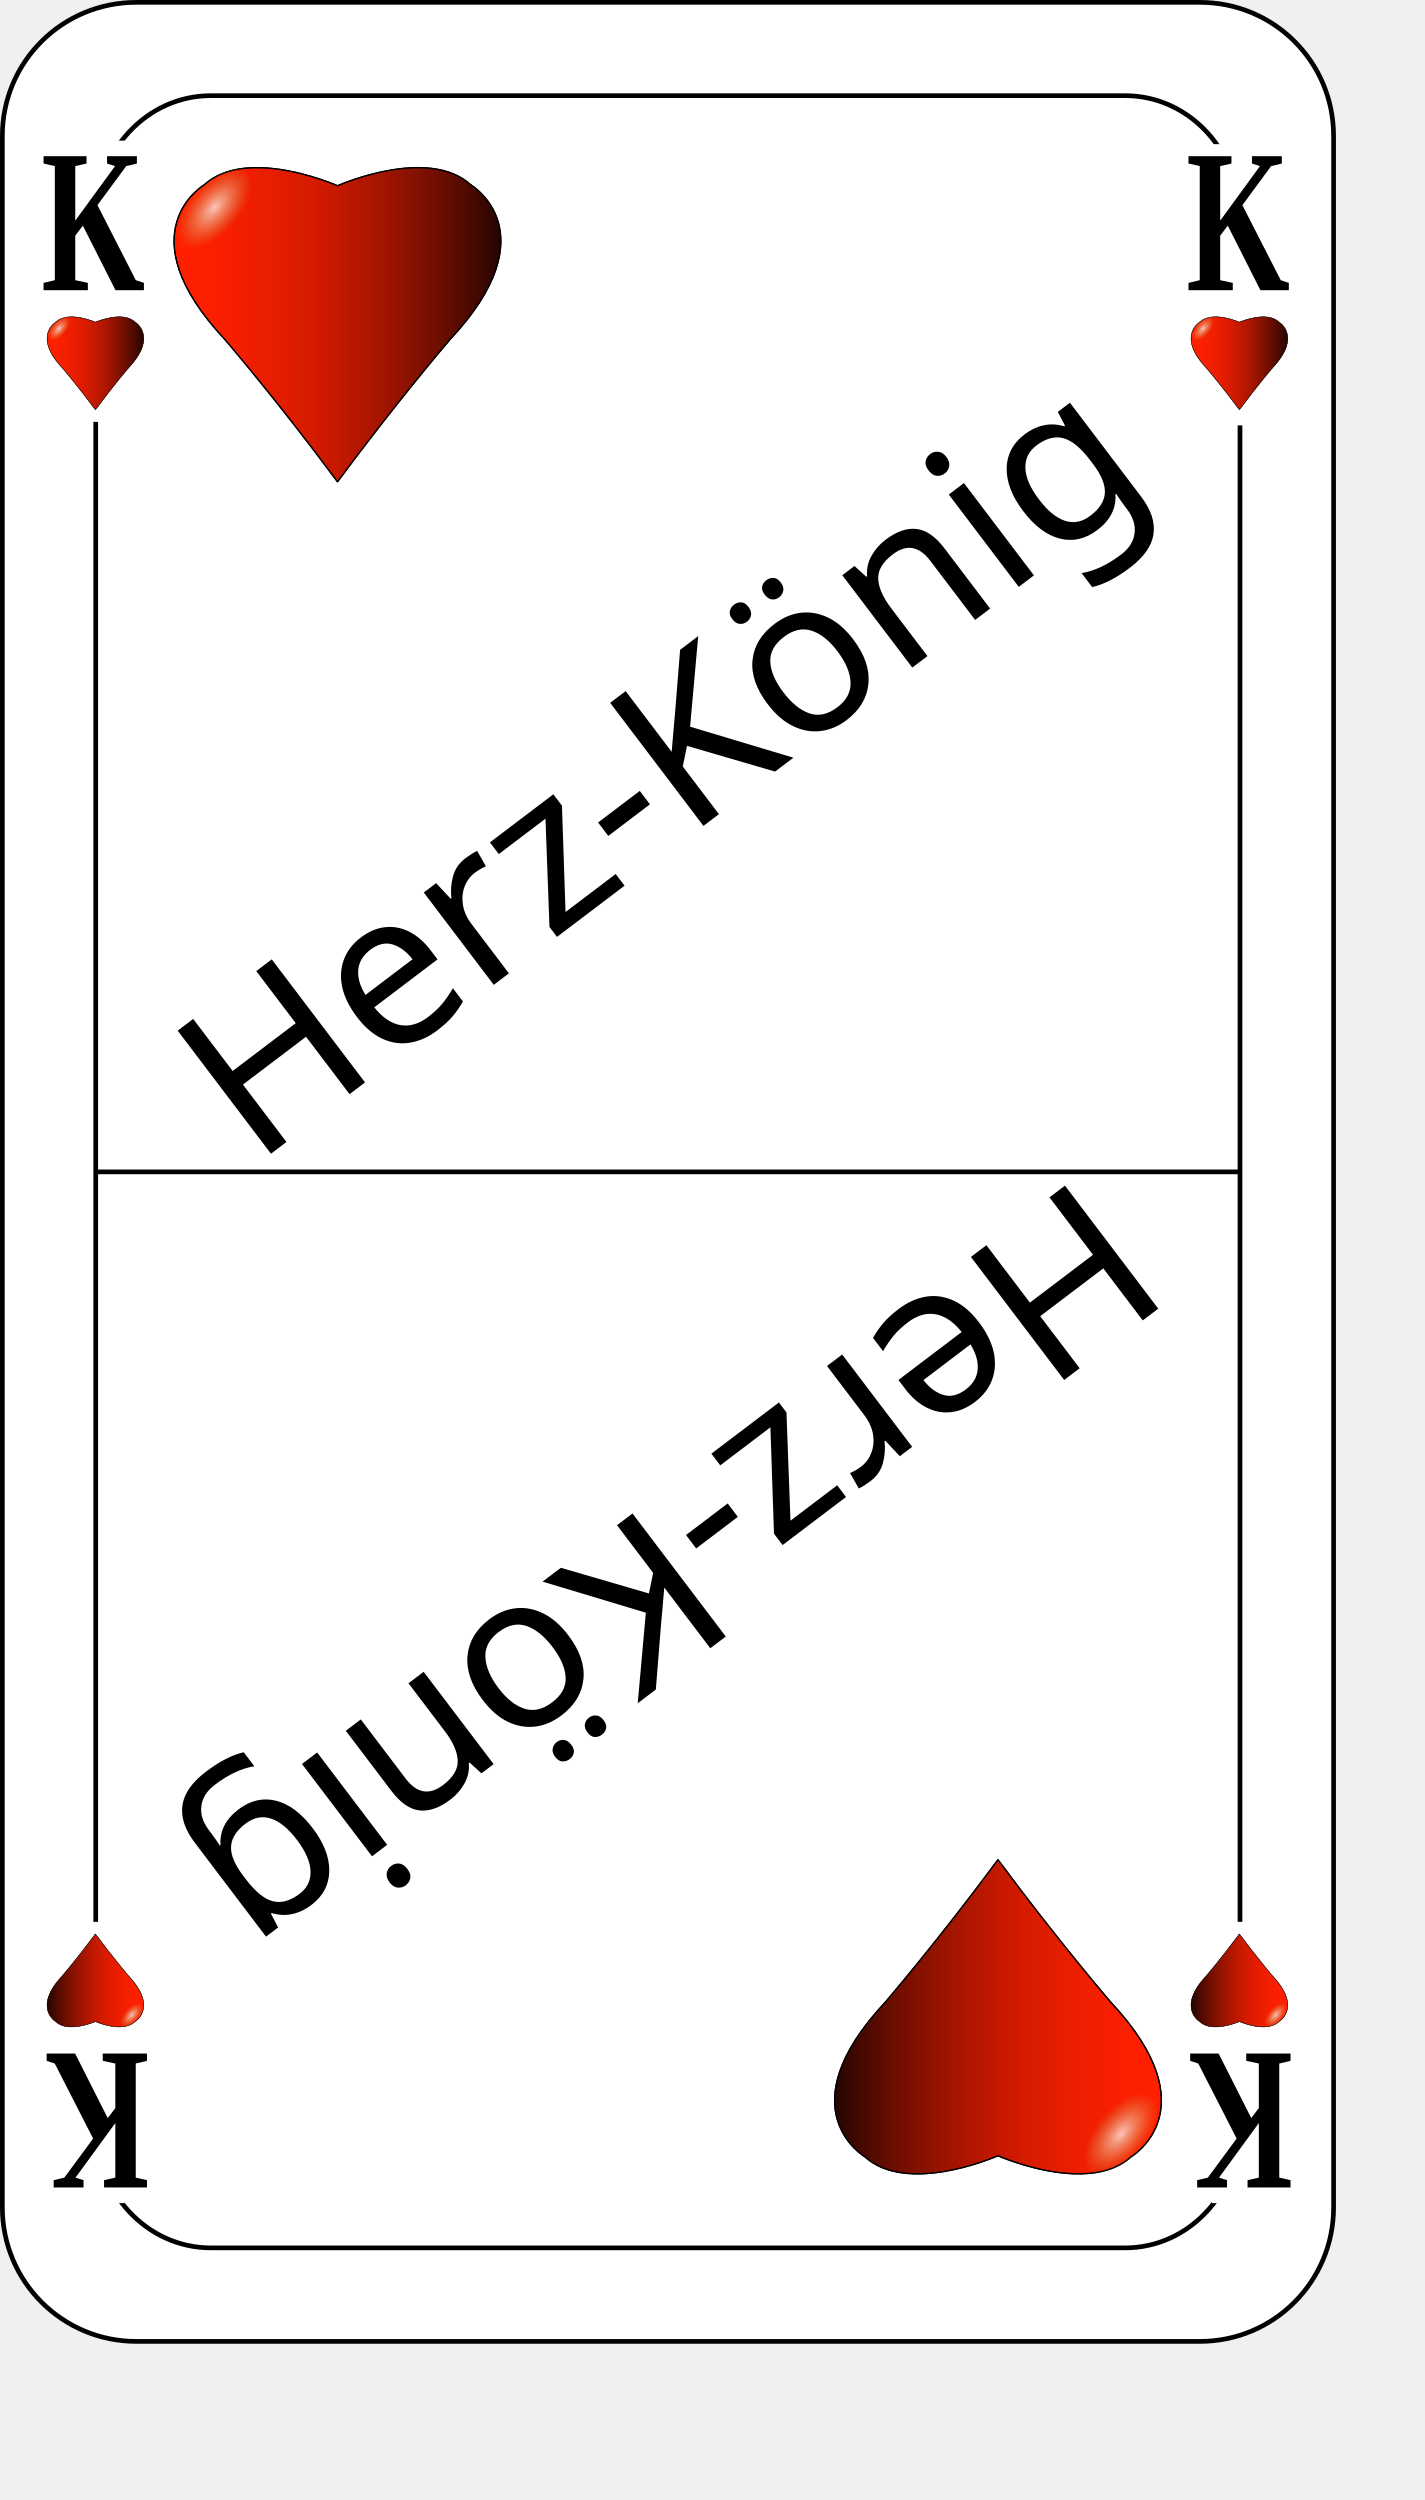
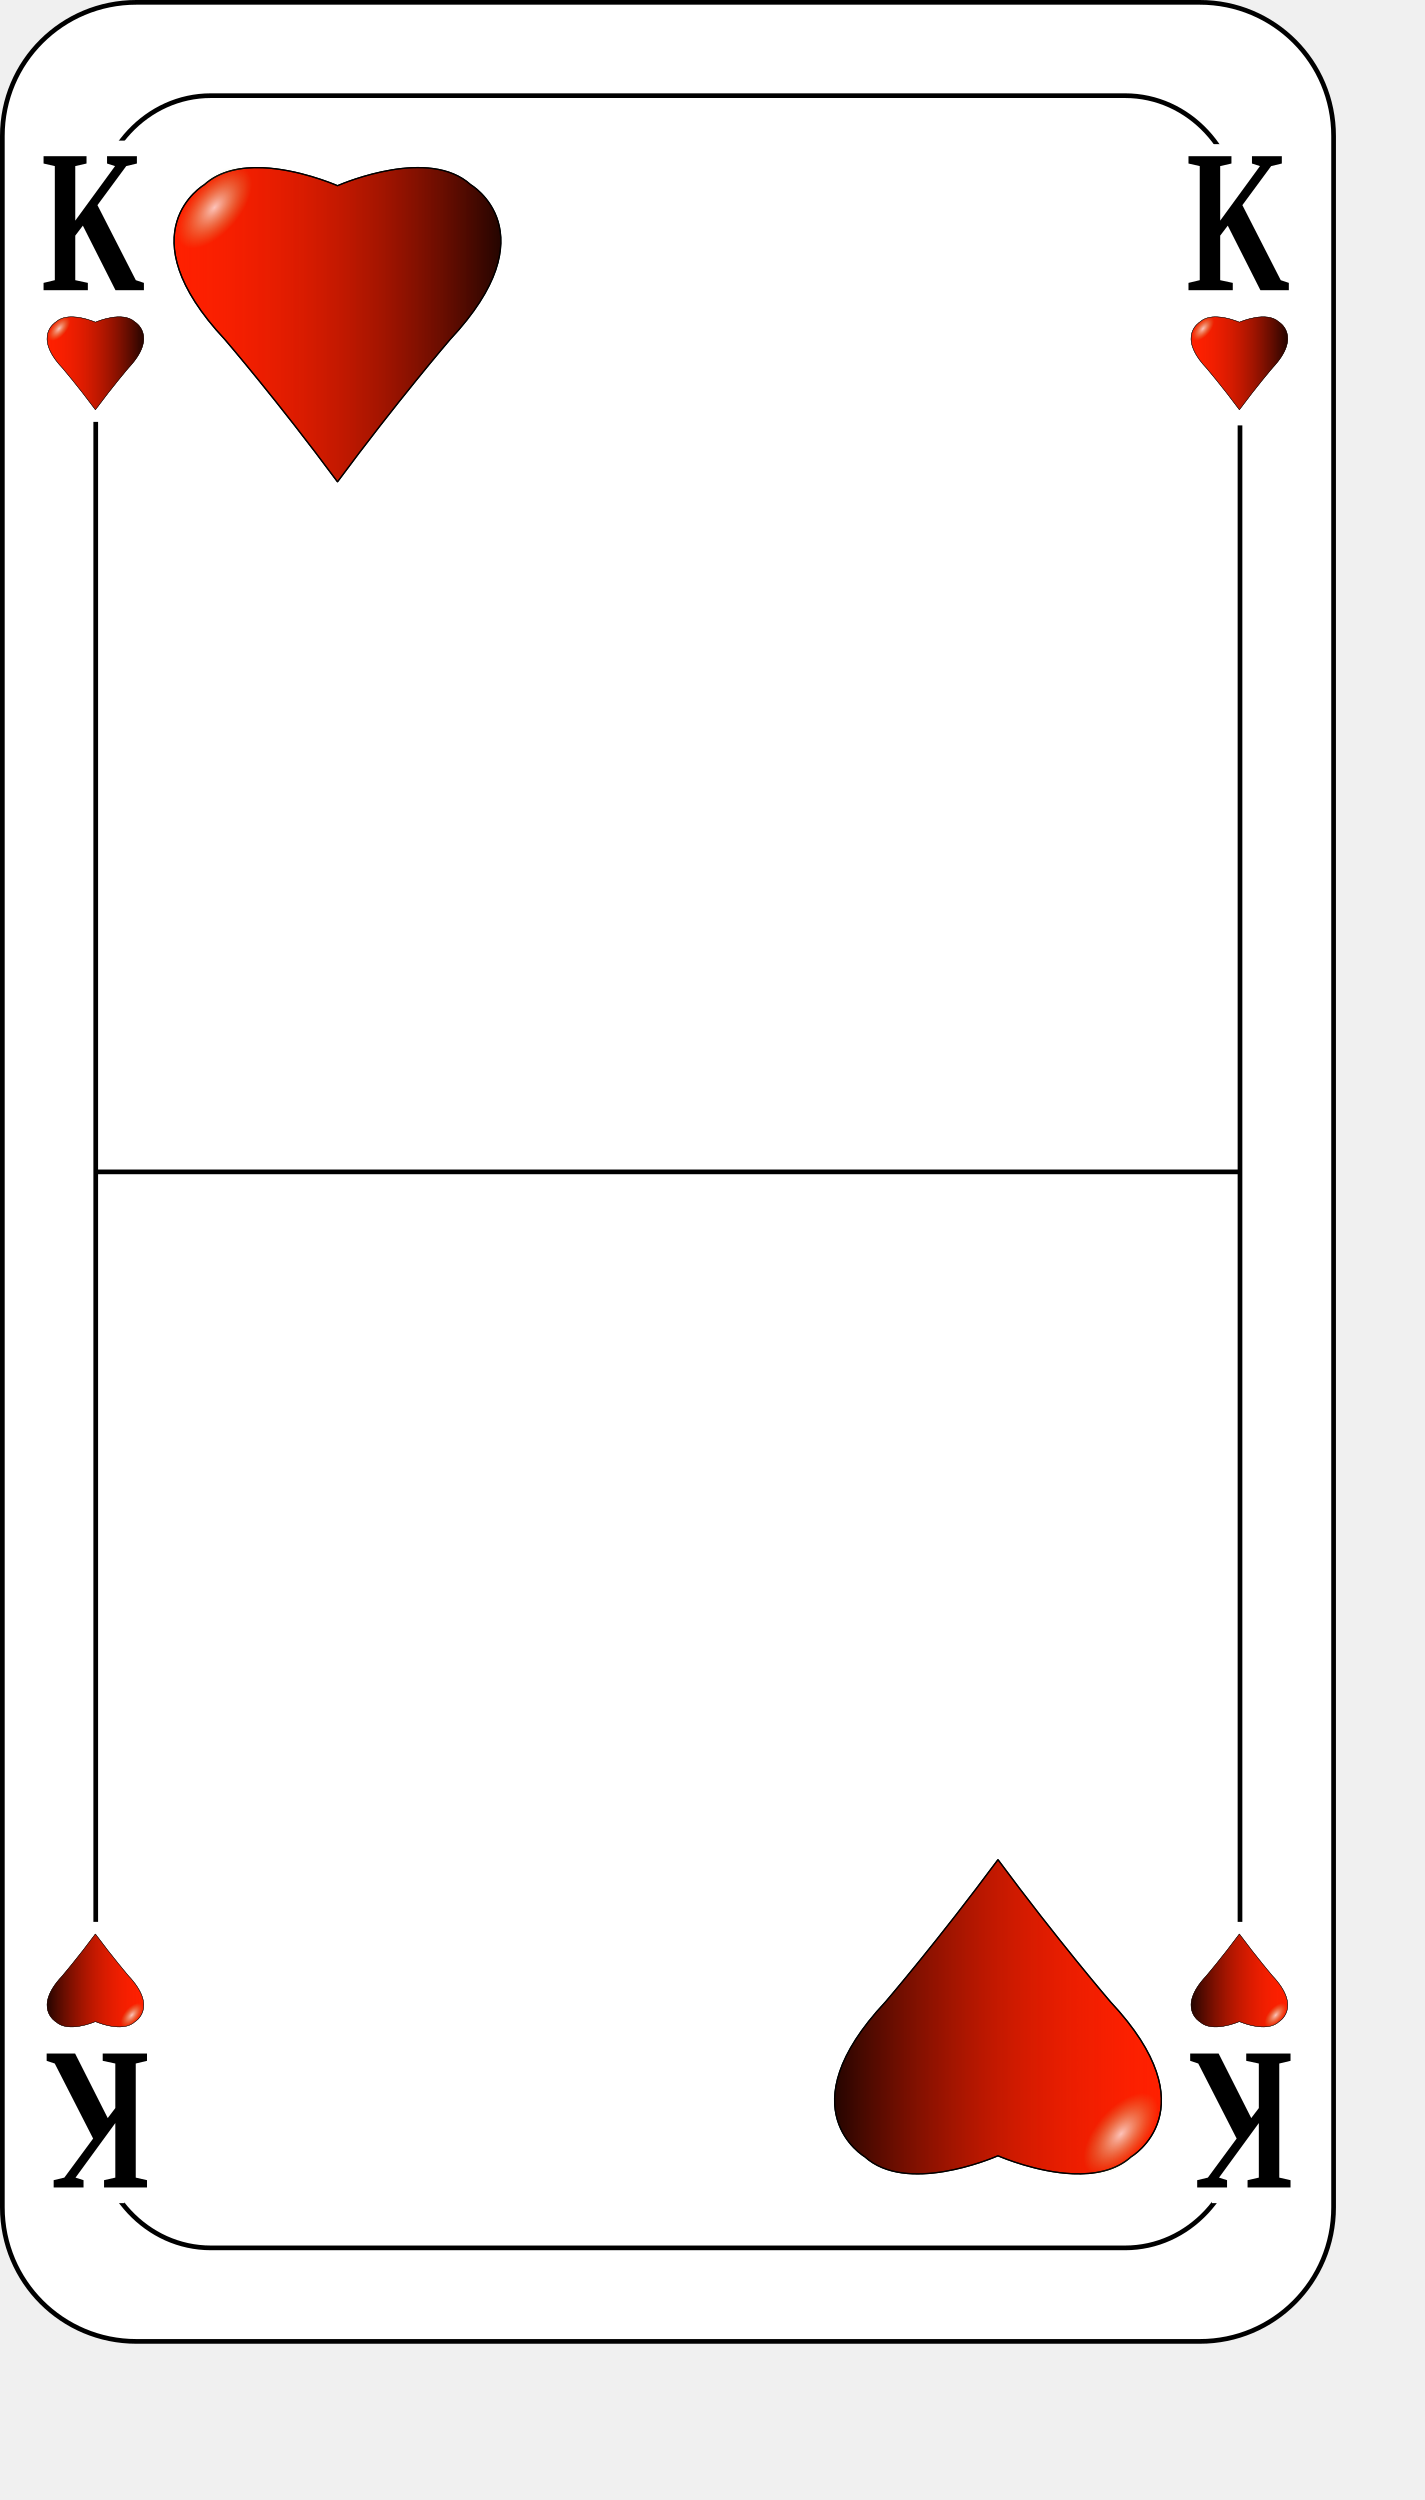
<svg xmlns="http://www.w3.org/2000/svg" xmlns:xlink="http://www.w3.org/1999/xlink" width="5.7cm" height="10cm" id="svg2">
  <defs id="defs4">
    <radialGradient gradientUnits="userSpaceOnUse" r="7.799" fy="24.52" fx="24.028" cy="24.52" cx="24.028" id="radialGradient16370" xlink:href="#linearGradient16364" />
    <linearGradient gradientUnits="userSpaceOnUse" y2="52.431" x2="-1.737" y1="52.431" x1="112.339" id="linearGradient5277" xlink:href="#linearGradient5271" />
    <linearGradient id="linearGradient5271">
      <stop id="stop5273" offset="0" style="stop-color:#000000;stop-opacity:1;" />
      <stop id="stop5275" offset="1" style="stop-color:#ff2000;stop-opacity:0;" />
    </linearGradient>
    <linearGradient id="linearGradient16364">
      <stop id="stop16366" offset="0" style="stop-color:#ffffff;stop-opacity:0.731;" />
      <stop id="stop16368" offset="1" style="stop-color:#bcc863;stop-opacity:0;" />
    </linearGradient>
    <linearGradient xlink:href="#linearGradient5271" id="linearGradient1942" gradientUnits="userSpaceOnUse" x1="112.339" y1="52.431" x2="-1.737" y2="52.431" />
    <radialGradient xlink:href="#linearGradient16364" id="radialGradient1944" gradientUnits="userSpaceOnUse" cx="24.028" cy="24.52" fx="24.028" fy="24.52" r="7.799" />
    <linearGradient xlink:href="#linearGradient5271" id="linearGradient1954" gradientUnits="userSpaceOnUse" x1="112.339" y1="52.431" x2="-1.737" y2="52.431" />
    <radialGradient xlink:href="#linearGradient16364" id="radialGradient1956" gradientUnits="userSpaceOnUse" cx="24.028" cy="24.52" fx="24.028" fy="24.52" r="7.799" />
  </defs>
  <g id="layer1">
    <rect style="opacity:1;fill:#ffffff;fill-opacity:1;fill-rule:evenodd;stroke:#000000;stroke-width:0.709;stroke-linecap:butt;stroke-linejoin:round;stroke-miterlimit:4;stroke-dasharray:none;stroke-dashoffset:0;stroke-opacity:1" id="rect1600" width="180.92" height="332.977" x="10.524" y="10.677" />
    <path style="fill:none;fill-opacity:0.75;fill-rule:evenodd;stroke:#000000;stroke-width:0.709;stroke-linecap:butt;stroke-linejoin:miter;stroke-miterlimit:4;stroke-dasharray:none;stroke-opacity:1" d="M 14.676,177.165 L 187.292,177.165" id="path13403" />
    <path style="fill:#ffffff;fill-opacity:1;stroke:#000000;stroke-width:0.71;stroke-miterlimit:4;stroke-dasharray:none;stroke-opacity:1" d="M 20.609,0.355 C 9.398,0.355 0.355,9.358 0.355,20.562 L 0.355,333.707 C 0.355,344.911 9.399,353.976 20.609,353.976 L 181.391,353.976 C 192.601,353.976 201.614,344.911 201.614,333.707 L 201.614,20.562 C 201.614,9.358 192.601,0.355 181.391,0.355 L 20.609,0.355 z M 31.879,14.463 L 170.09,14.463 C 179.726,14.463 187.464,22.765 187.464,33.074 L 187.464,321.226 C 187.464,331.535 179.726,339.837 170.09,339.837 L 31.879,339.837 C 22.243,339.837 14.473,331.535 14.473,321.226 L 14.473,33.074 C 14.473,22.765 22.243,14.463 31.879,14.463 z " id="path2586" />
    <rect style="opacity:1;fill:#ffffff;fill-opacity:1;fill-rule:evenodd;stroke:none;stroke-width:0.354;stroke-linecap:butt;stroke-linejoin:round;stroke-miterlimit:4;stroke-dasharray:none;stroke-dashoffset:0;stroke-opacity:1" id="rect10676" width="7.384" height="42.52" x="11.792" y="21.26" />
    <text xml:space="preserve" style="font-size:24.976px;font-style:normal;font-variant:normal;font-weight:bold;font-stretch:normal;text-align:start;line-height:125%;writing-mode:lr-tb;text-anchor:start;fill:#000000;fill-opacity:1;stroke:none;stroke-width:1px;stroke-linecap:butt;stroke-linejoin:miter;stroke-opacity:1;font-family:Times New Roman" x="7.737" y="35.406" id="text4099" transform="scale(0.807085,1.239027)">
      <tspan id="tspan4101" x="7.737" y="35.406">K</tspan>
    </text>
    <use x="0" y="0" xlink:href="#rect10676" id="use4103" transform="translate(170.7122,0.531494)" width="201.968" height="354.331" />
    <use x="0" y="0" xlink:href="#text4099" id="use4105" transform="translate(173.0906,-1.868741e-4)" width="201.968" height="354.331" />
    <use x="0" y="0" xlink:href="#rect10676" id="use4107" transform="translate(-0.351984,269.2913)" width="201.968" height="354.331" />
    <use x="0" y="0" xlink:href="#rect10676" id="use4109" transform="translate(171.4162,269.2913)" width="201.968" height="354.331" />
    <use x="0" y="0" xlink:href="#text4099" id="use4111" transform="matrix(-1,-1.534146e-17,1.534146e-17,-1,201.689,354.3241)" width="201.968" height="354.331" />
    <use x="0" y="0" xlink:href="#use4111" id="use4113" transform="translate(-172.878,-2.389310e-7)" width="201.968" height="354.331" />
    <text xml:space="preserve" style="font-size:32.687px;font-style:normal;font-variant:normal;font-weight:normal;font-stretch:normal;text-align:start;line-height:125%;writing-mode:lr-tb;text-anchor:start;fill:#000000;fill-opacity:1;stroke:none;stroke-width:1px;stroke-linecap:butt;stroke-linejoin:miter;stroke-opacity:1;font-family:Amazone BT" x="-75.891" y="163.749" id="text9839" transform="matrix(0.796918,-0.604087,0.604087,0.796918,0,0)">
-       <tspan x="-75.891" y="163.749" id="tspan1847">Herz-König</tspan>
+       <tspan x="-75.891" y="163.749" id="tspan1847" />
    </text>
    <use x="0" y="0" xlink:href="#text9839" id="use9843" transform="matrix(-1,6.275637e-16,-1.003565e-15,-1,201.9685,353.666)" width="201.968" height="354.331" />
    <g id="g1905" transform="translate(-181.426,46.02931)">
      <path id="path4624" d="M 29.905,3.733 C 23.303,3.462 16.627,4.647 11.824,9.007 C 11.824,9.007 -13.084,23.623 18.243,57.074 C 18.243,57.074 34.836,76.408 53.11,101.134 C 53.121,101.113 53.13,101.094 53.141,101.073 C 53.151,101.094 53.16,101.113 53.171,101.134 C 71.445,76.408 88.008,57.074 88.008,57.074 C 119.335,23.623 94.457,9.007 94.457,9.007 C 81.648,-2.62 55.456,8.311 53.141,9.308 C 51.694,8.685 40.91,4.185 29.905,3.733 z " style="fill:#ff2000;fill-opacity:1;fill-rule:evenodd;stroke:#000000;stroke-width:0.393;stroke-linecap:butt;stroke-linejoin:round;stroke-miterlimit:4;stroke-dasharray:none;stroke-dashoffset:0;stroke-opacity:1" />
      <path id="path4543" d="M 29.889,3.751 C 23.287,3.48 16.611,4.664 11.807,9.025 C 11.807,9.025 -13.1,23.641 18.226,57.092 C 18.226,57.092 34.82,76.425 53.094,101.151 C 53.104,101.131 53.114,101.112 53.124,101.091 C 53.135,101.112 53.144,101.131 53.154,101.151 C 71.429,76.425 87.992,57.092 87.992,57.092 C 119.318,23.641 94.441,9.025 94.441,9.025 C 81.632,-2.602 55.439,8.329 53.124,9.326 C 51.677,8.703 40.893,4.202 29.889,3.751 z " style="fill:url(#linearGradient5277);fill-opacity:1;fill-rule:evenodd;stroke:#000000;stroke-width:0.393;stroke-linecap:butt;stroke-linejoin:round;stroke-miterlimit:4;stroke-dasharray:none;stroke-dashoffset:0;stroke-opacity:1" />
      <path transform="matrix(-1.228601,1.533055,-0.847466,-0.555633,65.26538,-7.122697)" d="M 31.826 24.52 A 7.799 7.799 0 1 1  16.229,24.52 A 7.799 7.799 0 1 1  31.826 24.52 z" id="path16362" style="opacity:1;fill:url(#radialGradient16370);fill-opacity:1;fill-rule:evenodd;stroke:none;stroke-width:0.279;stroke-linecap:butt;stroke-linejoin:round;stroke-miterlimit:4;stroke-dasharray:none;stroke-dashoffset:0;stroke-opacity:1" />
    </g>
    <use x="0" y="0" xlink:href="#g1905" id="use1910" transform="matrix(0.144151,0,0,0.144151,32.91763,40.72934)" width="201.968" height="354.331" />
    <use x="0" y="0" xlink:href="#use1910" id="use1912" transform="translate(172.9488,-1.791146e-4)" width="201.968" height="354.331" />
    <use x="0" y="0" xlink:href="#use1910" id="use1914" transform="matrix(-1,7.692414e-17,-7.692414e-17,-1,28.84505,354.3305)" width="201.968" height="354.331" />
    <use x="0" y="0" xlink:href="#use1910" id="use1916" transform="matrix(-1,0,0,-1,201.7939,354.3305)" width="201.968" height="354.331" />
    <use x="0" y="0" xlink:href="#g1905" id="use1962" transform="matrix(0.487298,0,0,0.487298,113.5408,1.104669)" width="201.968" height="354.331" />
    <use x="0" y="0" xlink:href="#use1962" id="use1966" transform="matrix(-1,1.002751e-16,-1.002751e-16,-1,201.8973,353.9892)" width="201.968" height="354.331" />
  </g>
</svg>
